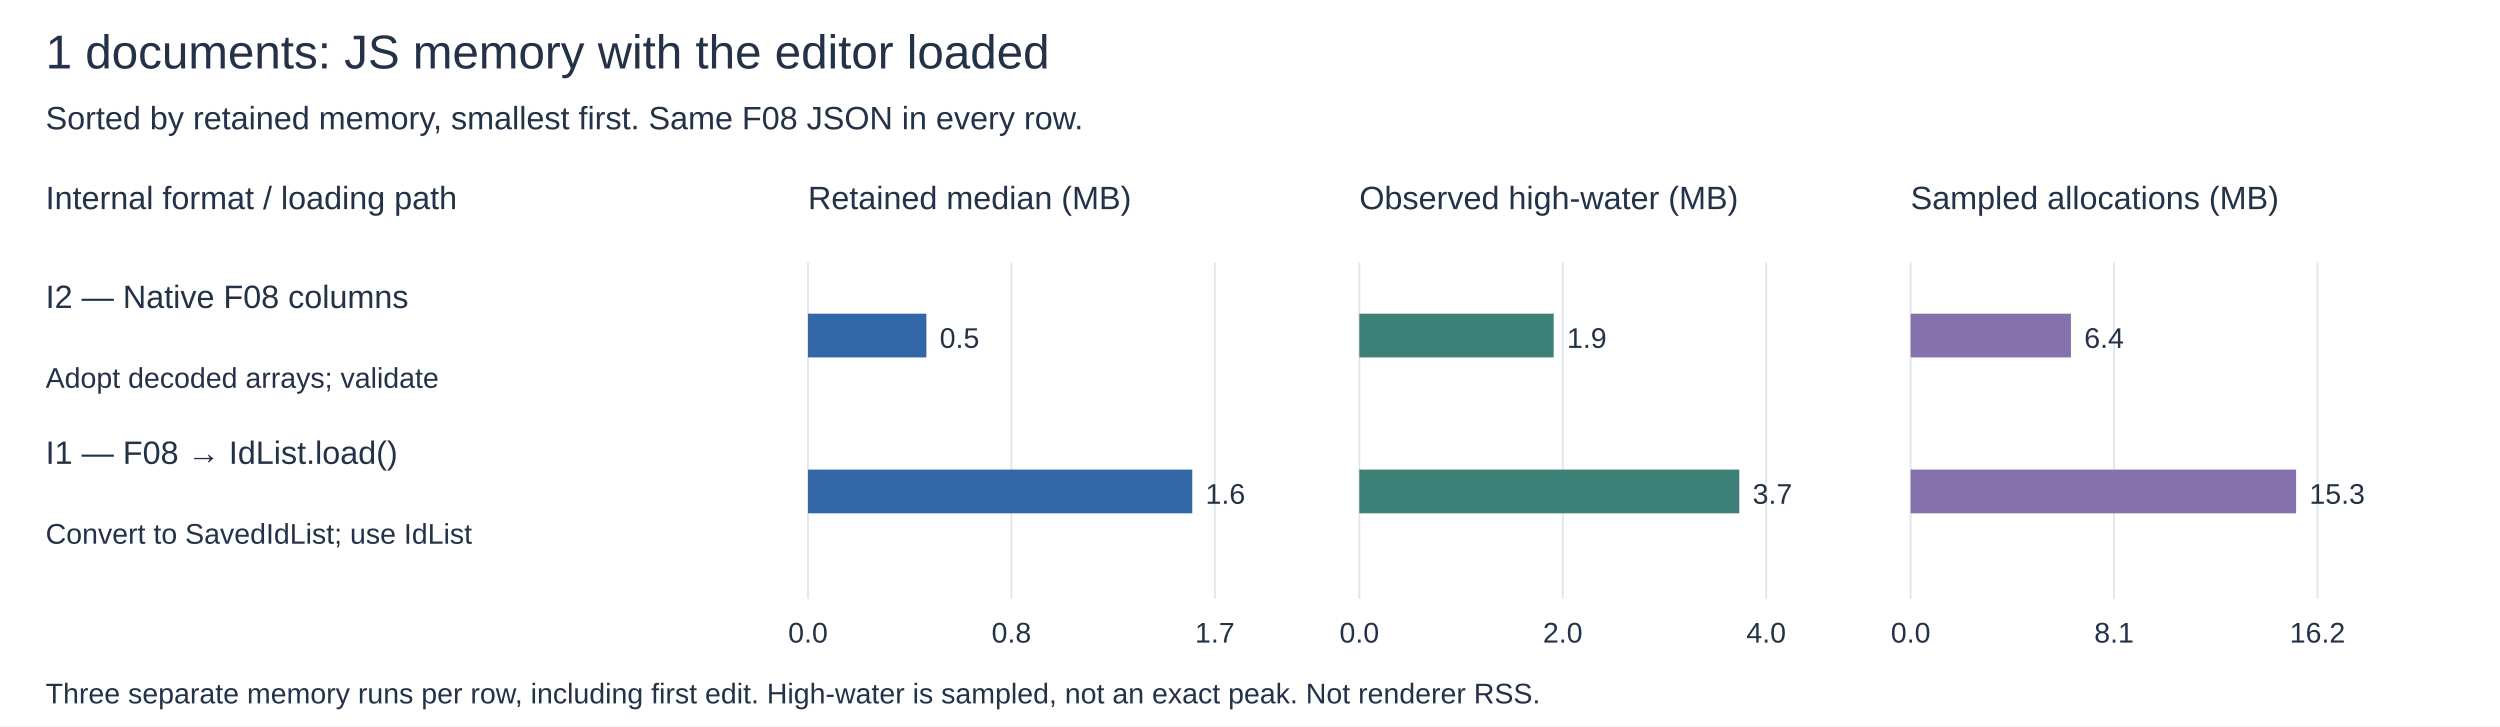
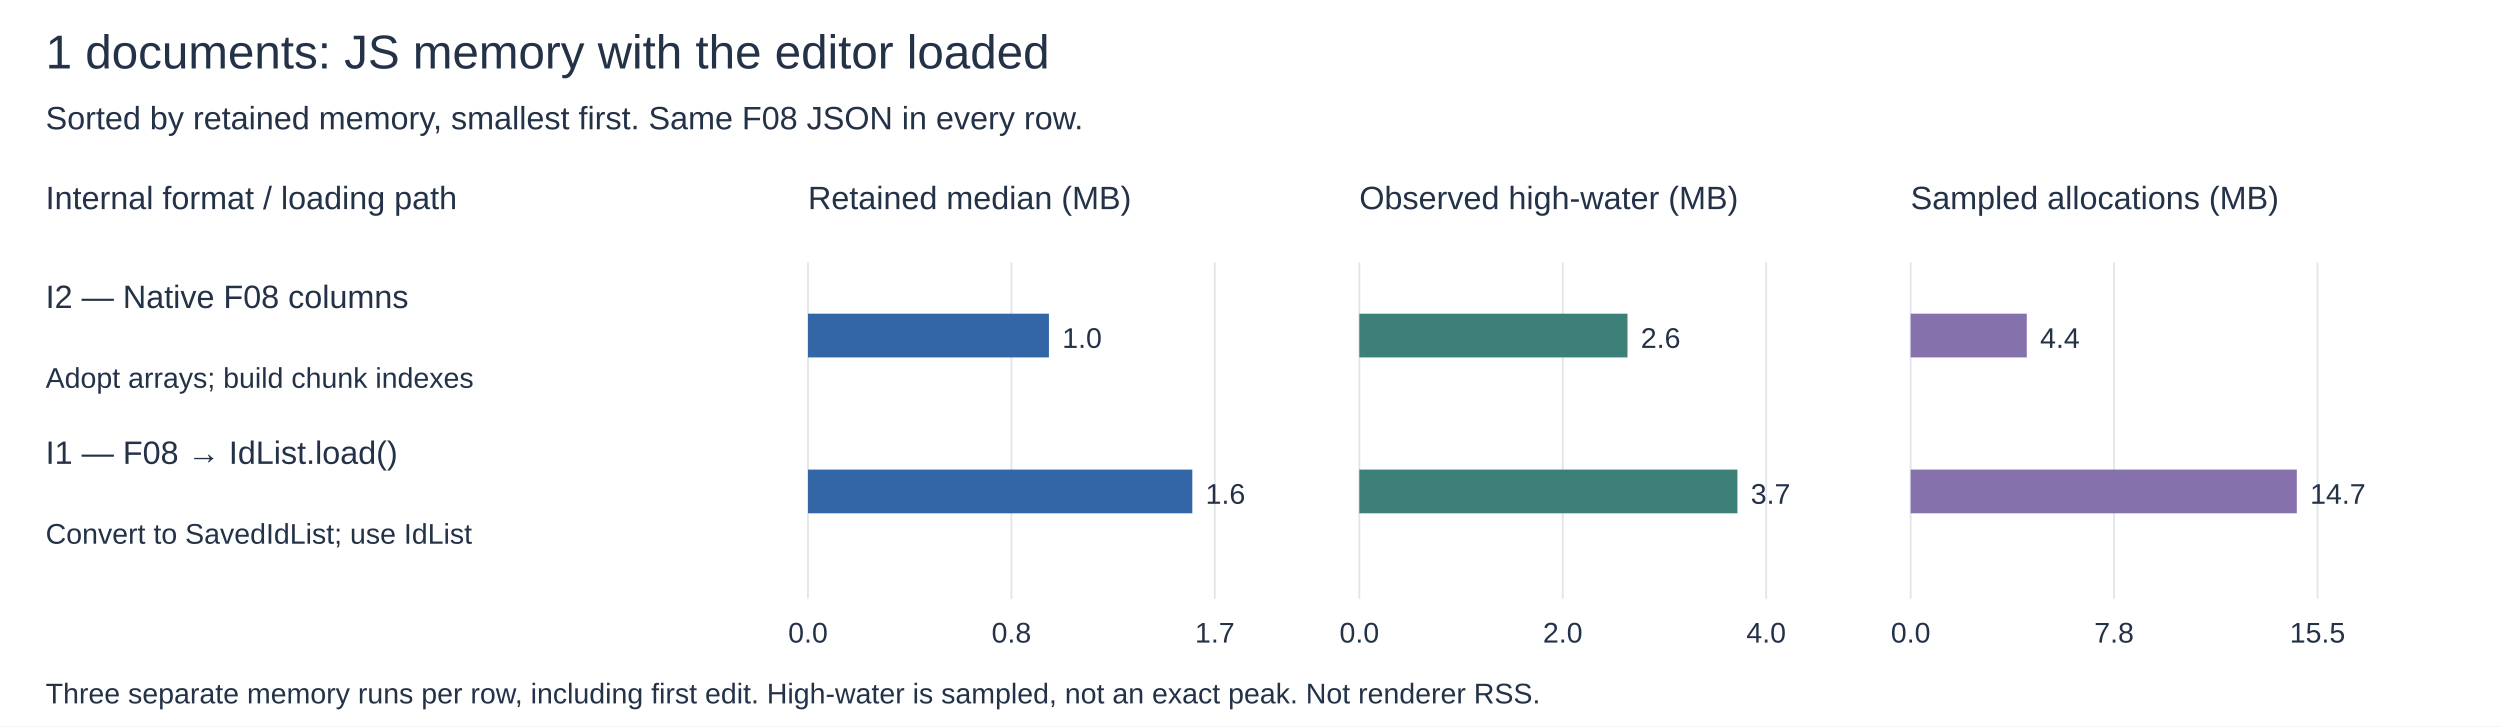
<svg xmlns="http://www.w3.org/2000/svg" width="1315" height="382" viewBox="0 0 1315 382" role="img" aria-labelledby="title desc">
  <style>text{font:17px Arial,Helvetica,sans-serif;fill:#243248}.small{font-size:15px}.title{font-size:25px;font-weight:500}</style>
  <rect width="1315" height="382" fill="white" />
  <text x="24" y="36" class="title">1 documents: JS memory with the editor loaded</text>
  <text x="24" y="68">Sorted by retained memory, smallest first. Same F08 JSON in every row.</text>
  <text x="24" y="110">Internal format / loading path</text>
  <text x="425" y="110">Retained median (MB)</text>
  <line x1="425" x2="425" y1="138" y2="315" stroke="#e2e6eb" />
  <text x="425" y="338" class="small" text-anchor="middle">0.0</text>
  <line x1="532" x2="532" y1="138" y2="315" stroke="#e2e6eb" />
  <text x="532" y="338" class="small" text-anchor="middle">0.8</text>
  <line x1="639" x2="639" y1="138" y2="315" stroke="#e2e6eb" />
  <text x="639" y="338" class="small" text-anchor="middle">1.7</text>
-   <rect x="425" y="165" width="62.264" height="23" fill="#3266a6" />
-   <text x="494.264" y="183" class="small">0.5</text>
-   <rect x="425" y="247" width="202.129" height="23" fill="#3266a6" />
-   <text x="634.129" y="265" class="small">1.6</text>
+   <rect x="425" y="165" width="126.732" height="23" fill="#3266a6" />
+   <text x="558.732" y="183" class="small">1.0</text>
+   <rect x="425" y="247" width="202.153" height="23" fill="#3266a6" />
+   <text x="634.153" y="265" class="small">1.6</text>
  <text x="715" y="110">Observed high-water (MB)</text>
  <line x1="715" x2="715" y1="138" y2="315" stroke="#e2e6eb" />
  <text x="715" y="338" class="small" text-anchor="middle">0.0</text>
  <line x1="822" x2="822" y1="138" y2="315" stroke="#e2e6eb" />
  <text x="822" y="338" class="small" text-anchor="middle">2.0</text>
  <line x1="929" x2="929" y1="138" y2="315" stroke="#e2e6eb" />
  <text x="929" y="338" class="small" text-anchor="middle">4.0</text>
-   <rect x="715" y="165" width="102.236" height="23" fill="#3c8077" />
-   <text x="824.236" y="183" class="small">1.9</text>
-   <rect x="715" y="247" width="199.865" height="23" fill="#3c8077" />
-   <text x="921.865" y="265" class="small">3.7</text>
+   <rect x="715" y="165" width="141.061" height="23" fill="#3c8077" />
+   <text x="863.061" y="183" class="small">2.6</text>
+   <rect x="715" y="247" width="198.881" height="23" fill="#3c8077" />
+   <text x="920.881" y="265" class="small">3.7</text>
  <text x="1005" y="110">Sampled allocations (MB)</text>
  <line x1="1005" x2="1005" y1="138" y2="315" stroke="#e2e6eb" />
  <text x="1005" y="338" class="small" text-anchor="middle">0.0</text>
  <line x1="1112" x2="1112" y1="138" y2="315" stroke="#e2e6eb" />
-   <text x="1112" y="338" class="small" text-anchor="middle">8.1</text>
+   <text x="1112" y="338" class="small" text-anchor="middle">7.8</text>
  <line x1="1219" x2="1219" y1="138" y2="315" stroke="#e2e6eb" />
-   <text x="1219" y="338" class="small" text-anchor="middle">16.2</text>
-   <rect x="1005" y="165" width="84.309" height="23" fill="#8571ac" />
-   <text x="1096.309" y="183" class="small">6.4</text>
-   <rect x="1005" y="247" width="202.749" height="23" fill="#8571ac" />
-   <text x="1214.749" y="265" class="small">15.3</text>
+   <text x="1219" y="338" class="small" text-anchor="middle">15.5</text>
+   <rect x="1005" y="165" width="61.086" height="23" fill="#8571ac" />
+   <text x="1073.086" y="183" class="small">4.4</text>
+   <rect x="1005" y="247" width="203.127" height="23" fill="#8571ac" />
+   <text x="1215.127" y="265" class="small">14.7</text>
  <text x="24" y="162">I2 — Native F08 columns</text>
-   <text x="24" y="204" class="small">Adopt decoded arrays; validate</text>
+   <text x="24" y="204" class="small">Adopt arrays; build chunk indexes</text>
  <text x="24" y="244">I1 — F08 → IdList.load()</text>
  <text x="24" y="286" class="small">Convert to SavedIdList; use IdList</text>
  <text x="24" y="370" class="small">Three separate memory runs per row, including first edit. High-water is sampled, not an exact peak. Not renderer RSS.</text>
</svg>
